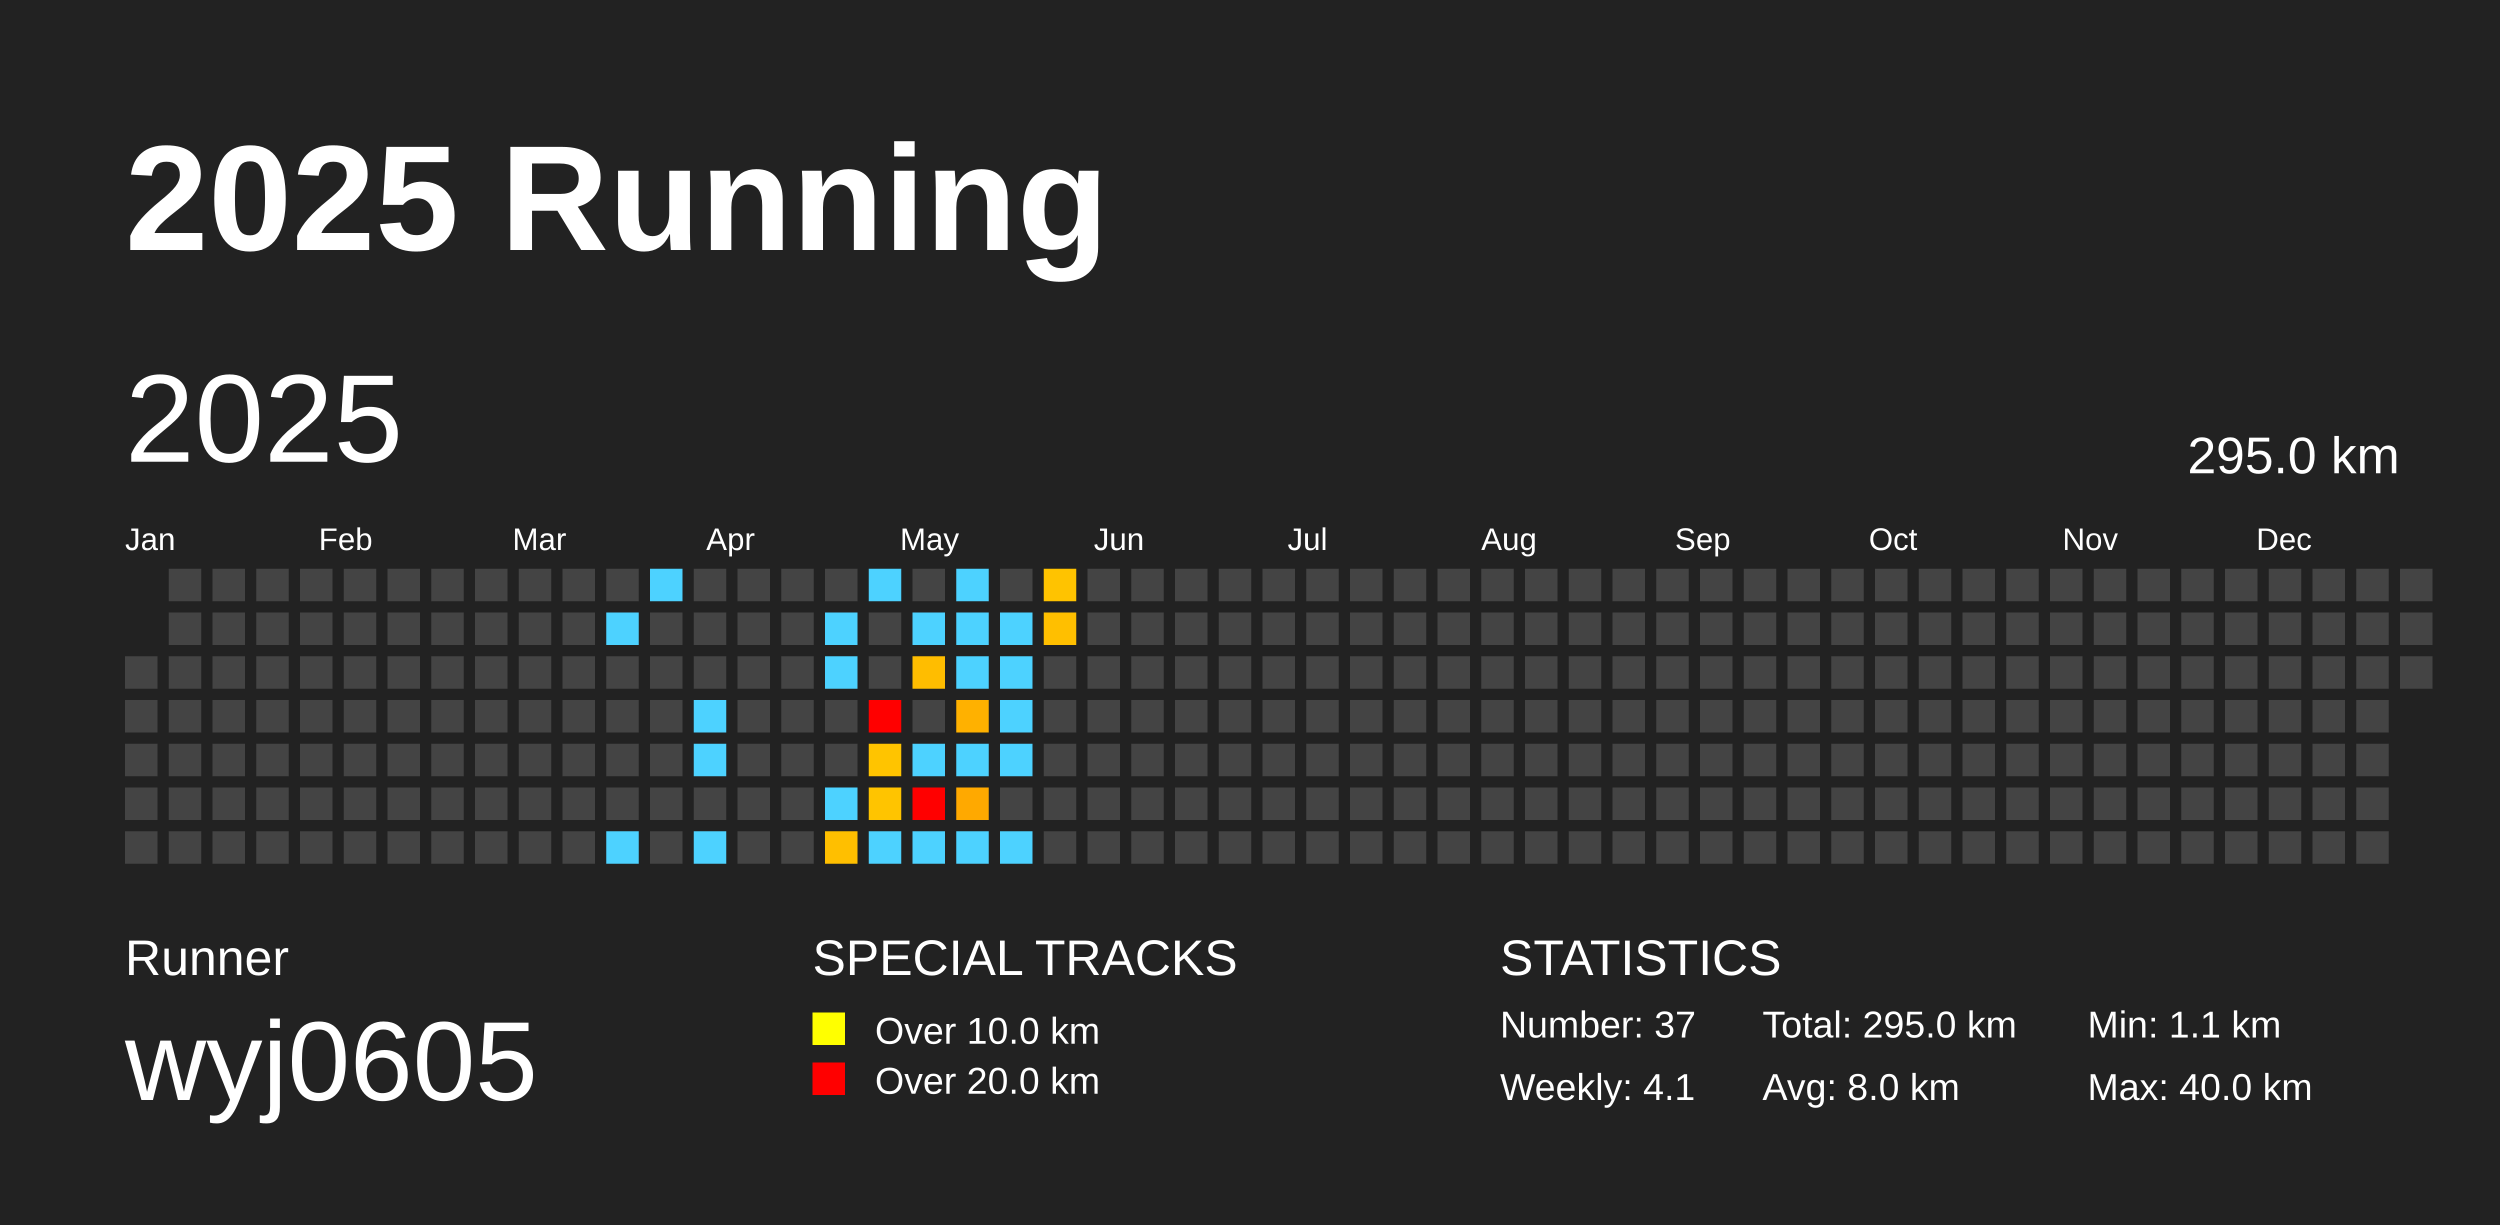
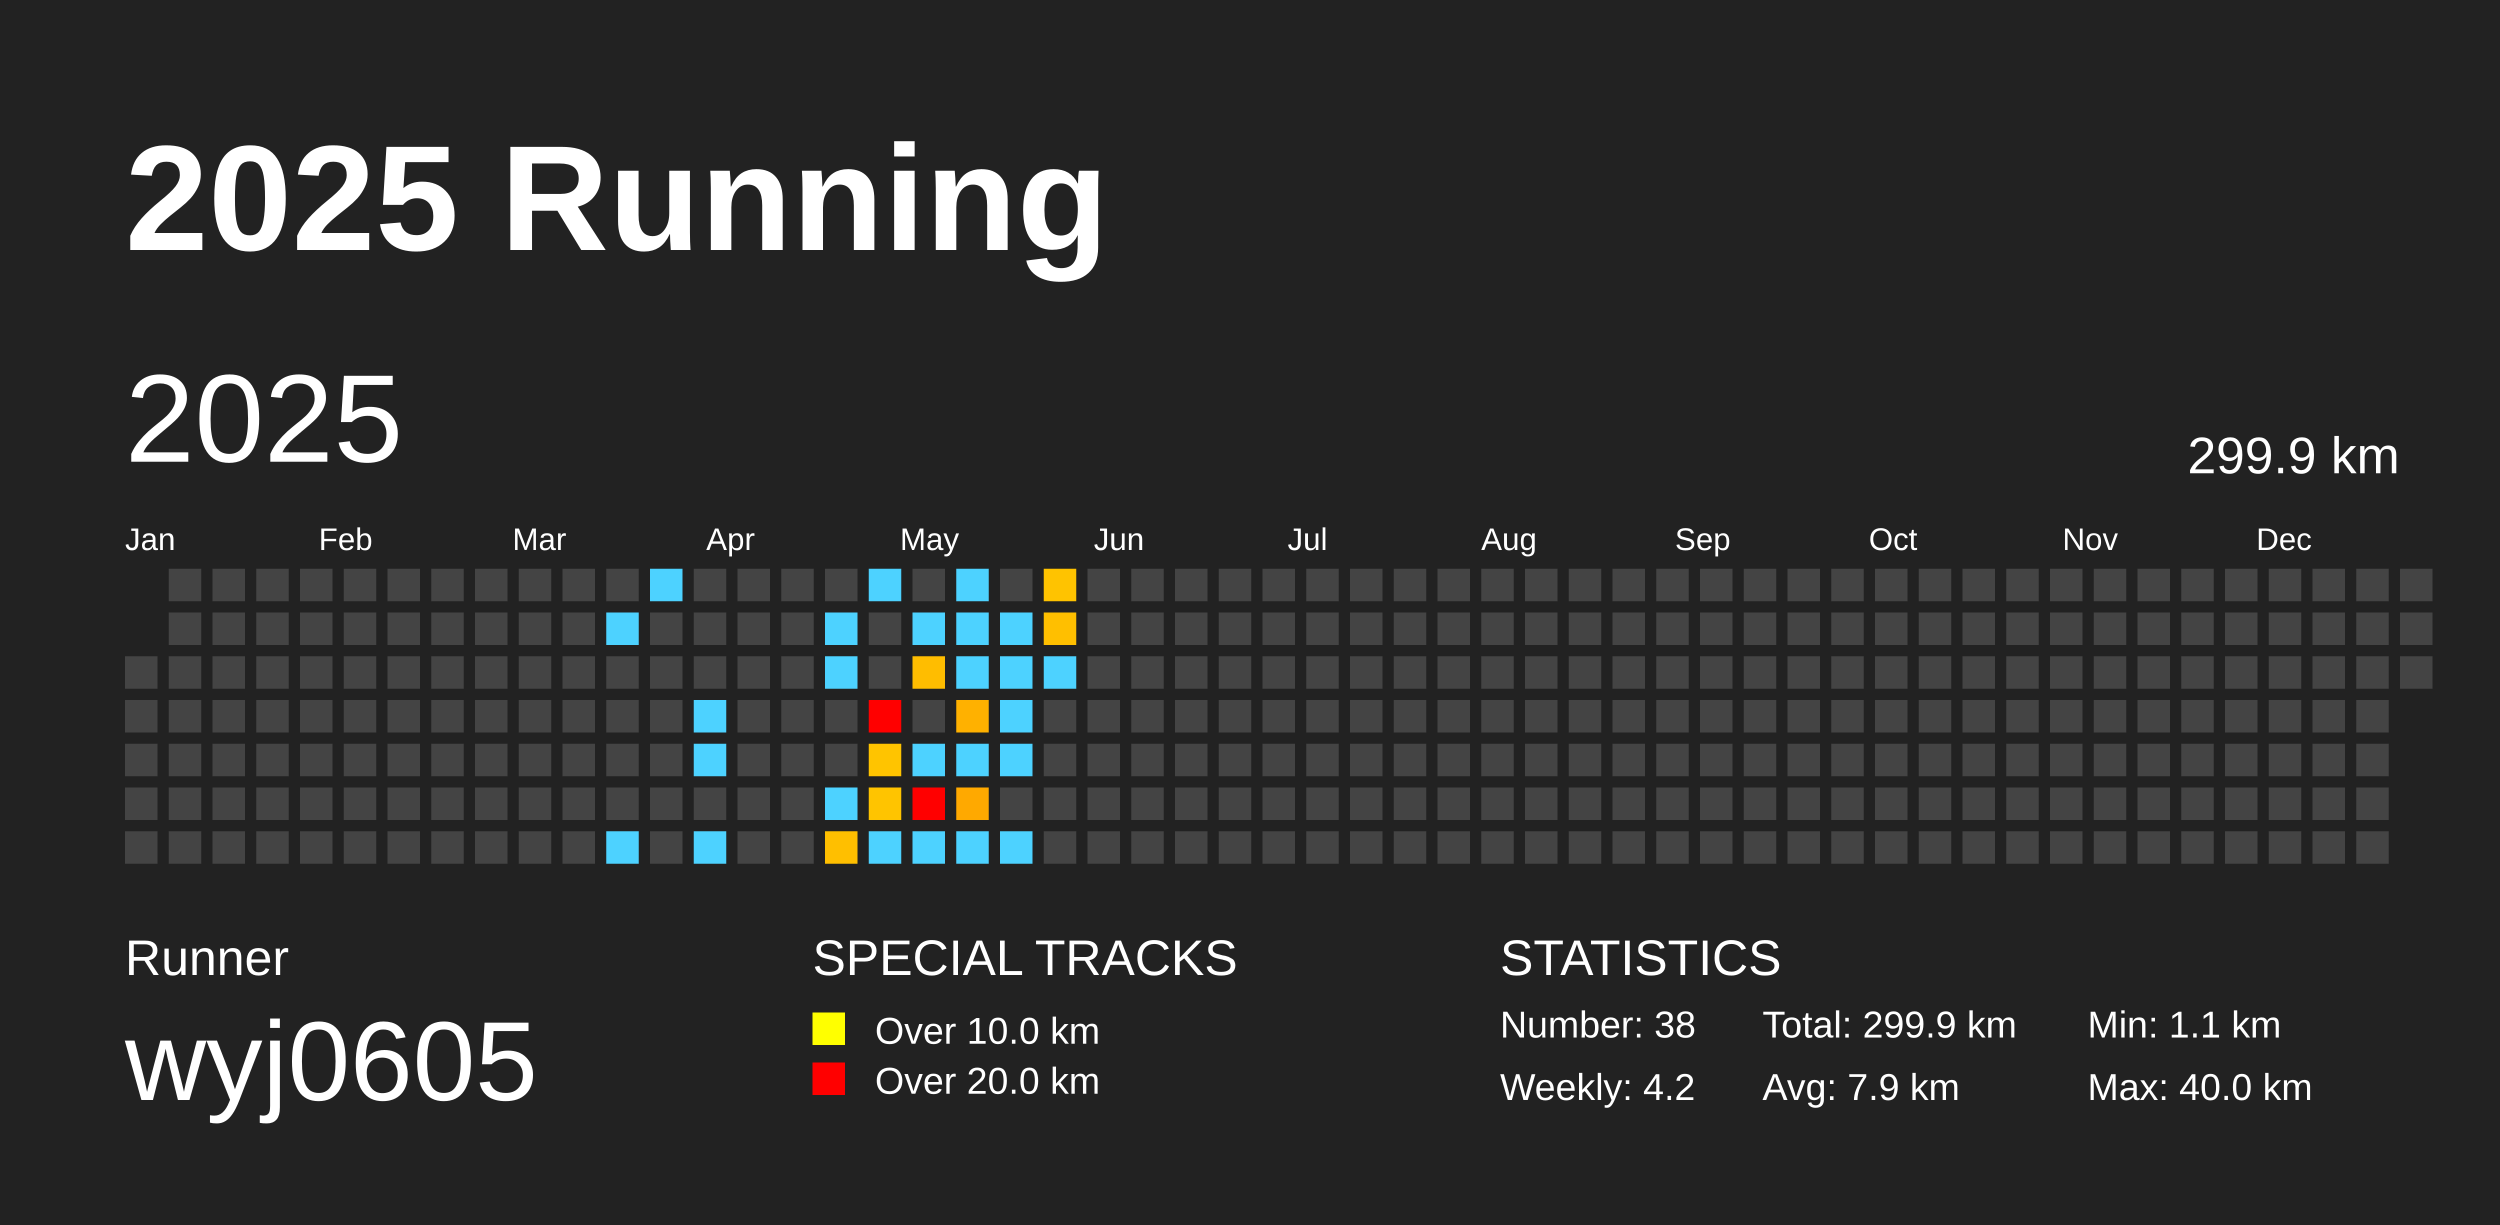
<svg xmlns="http://www.w3.org/2000/svg" baseProfile="full" height="98mm" version="1.1" viewBox="0,0,200,98" width="200mm">
  <defs />
  <rect fill="#222222" height="98" width="200" x="0" y="0" />
  <text fill="#FFFFFF" style="font-size:12px; font-family:Arial; font-weight:bold;" x="10" y="20">2025 Running</text>
  <text fill="#FFFFFF" style="font-size:4px; font-family:Arial" x="10" y="78">Runner</text>
  <text fill="#FFFFFF" style="font-size:9px; font-family:Arial" x="10" y="88">wyj0605</text>
  <text fill="#FFFFFF" style="font-size:4px; font-family:Arial" x="65" y="78">SPECIAL TRACKS</text>
  <rect fill="yellow" height="2.6" width="2.6" x="65" y="81" />
  <text fill="#FFFFFF" style="font-size:3px; font-family:Arial" x="70" y="83.5">Over 10.0 km</text>
  <rect fill="red" height="2.6" width="2.6" x="65" y="85" />
  <text fill="#FFFFFF" style="font-size:3px; font-family:Arial" x="70" y="87.5">Over 20.0 km</text>
  <text fill="#FFFFFF" style="font-size:4px; font-family:Arial" x="120" y="78">STATISTICS</text>
-   <text fill="#FFFFFF" style="font-size:3px; font-family:Arial" x="120" y="83">Number: 37</text>
-   <text fill="#FFFFFF" style="font-size:3px; font-family:Arial" x="120" y="88">Weekly: 4.1</text>
-   <text fill="#FFFFFF" style="font-size:3px; font-family:Arial" x="141" y="83">Total: 295.0 km</text>
-   <text fill="#FFFFFF" style="font-size:3px; font-family:Arial" x="141" y="88">Avg: 8.0 km</text>
+   <text fill="#FFFFFF" style="font-size:3px; font-family:Arial" x="120" y="83">Number: 38</text>
+   <text fill="#FFFFFF" style="font-size:3px; font-family:Arial" x="120" y="88">Weekly: 4.2</text>
+   <text fill="#FFFFFF" style="font-size:3px; font-family:Arial" x="141" y="83">Total: 299.9 km</text>
+   <text fill="#FFFFFF" style="font-size:3px; font-family:Arial" x="141" y="88">Avg: 7.9 km</text>
  <text fill="#FFFFFF" style="font-size:3px; font-family:Arial" x="167" y="83">Min: 1.1 km</text>
  <text fill="#FFFFFF" style="font-size:3px; font-family:Arial" x="167" y="88">Max: 40.0 km</text>
  <text dominant-baseline="hanging" fill="#FFFFFF" style="font-size:10.0px; font-family:Arial;" x="10" y="30">2025</text>
-   <text dominant-baseline="hanging" fill="#FFFFFF" style="font-size:4.125px; font-family:Arial;" x="175" y="35">295.0 km</text>
+   <text dominant-baseline="hanging" fill="#FFFFFF" style="font-size:4.125px; font-family:Arial;" x="175" y="35">299.9 km</text>
  <text fill="#FFFFFF" style="font-size:2.5px; font-family:Arial" x="10.0" y="44">Jan</text>
  <text fill="#FFFFFF" style="font-size:2.5px; font-family:Arial" x="25.5" y="44">Feb</text>
  <text fill="#FFFFFF" style="font-size:2.5px; font-family:Arial" x="41.0" y="44">Mar</text>
  <text fill="#FFFFFF" style="font-size:2.5px; font-family:Arial" x="56.5" y="44">Apr</text>
  <text fill="#FFFFFF" style="font-size:2.5px; font-family:Arial" x="72.0" y="44">May</text>
  <text fill="#FFFFFF" style="font-size:2.5px; font-family:Arial" x="87.5" y="44">Jun</text>
  <text fill="#FFFFFF" style="font-size:2.5px; font-family:Arial" x="103.0" y="44">Jul</text>
  <text fill="#FFFFFF" style="font-size:2.5px; font-family:Arial" x="118.5" y="44">Aug</text>
  <text fill="#FFFFFF" style="font-size:2.5px; font-family:Arial" x="134.0" y="44">Sep</text>
  <text fill="#FFFFFF" style="font-size:2.5px; font-family:Arial" x="149.5" y="44">Oct</text>
  <text fill="#FFFFFF" style="font-size:2.5px; font-family:Arial" x="165.0" y="44">Nov</text>
  <text fill="#FFFFFF" style="font-size:2.5px; font-family:Arial" x="180.5" y="44">Dec</text>
  <rect fill="#444444" height="2.6" width="2.6" x="10.0" y="52.5" />
  <rect fill="#444444" height="2.6" width="2.6" x="10.0" y="56.0" />
  <rect fill="#444444" height="2.6" width="2.6" x="10.0" y="59.5" />
  <rect fill="#444444" height="2.6" width="2.6" x="10.0" y="63.0" />
  <rect fill="#444444" height="2.6" width="2.6" x="10.0" y="66.5" />
  <rect fill="#444444" height="2.6" width="2.6" x="13.5" y="45.5" />
  <rect fill="#444444" height="2.6" width="2.6" x="13.5" y="49.0" />
  <rect fill="#444444" height="2.6" width="2.6" x="13.5" y="52.5" />
  <rect fill="#444444" height="2.6" width="2.6" x="13.5" y="56.0" />
  <rect fill="#444444" height="2.6" width="2.6" x="13.5" y="59.5" />
  <rect fill="#444444" height="2.6" width="2.6" x="13.5" y="63.0" />
  <rect fill="#444444" height="2.6" width="2.6" x="13.5" y="66.5" />
  <rect fill="#444444" height="2.6" width="2.6" x="17.0" y="45.5" />
  <rect fill="#444444" height="2.6" width="2.6" x="17.0" y="49.0" />
  <rect fill="#444444" height="2.6" width="2.6" x="17.0" y="52.5" />
  <rect fill="#444444" height="2.6" width="2.6" x="17.0" y="56.0" />
  <rect fill="#444444" height="2.6" width="2.6" x="17.0" y="59.5" />
  <rect fill="#444444" height="2.6" width="2.6" x="17.0" y="63.0" />
  <rect fill="#444444" height="2.6" width="2.6" x="17.0" y="66.5" />
  <rect fill="#444444" height="2.6" width="2.6" x="20.5" y="45.5" />
  <rect fill="#444444" height="2.6" width="2.6" x="20.5" y="49.0" />
  <rect fill="#444444" height="2.6" width="2.6" x="20.5" y="52.5" />
  <rect fill="#444444" height="2.6" width="2.6" x="20.5" y="56.0" />
  <rect fill="#444444" height="2.6" width="2.6" x="20.5" y="59.5" />
  <rect fill="#444444" height="2.6" width="2.6" x="20.5" y="63.0" />
  <rect fill="#444444" height="2.6" width="2.6" x="20.5" y="66.5" />
  <rect fill="#444444" height="2.6" width="2.6" x="24.0" y="45.5" />
  <rect fill="#444444" height="2.6" width="2.6" x="24.0" y="49.0" />
  <rect fill="#444444" height="2.6" width="2.6" x="24.0" y="52.5" />
  <rect fill="#444444" height="2.6" width="2.6" x="24.0" y="56.0" />
  <rect fill="#444444" height="2.6" width="2.6" x="24.0" y="59.5" />
  <rect fill="#444444" height="2.6" width="2.6" x="24.0" y="63.0" />
  <rect fill="#444444" height="2.6" width="2.6" x="24.0" y="66.5" />
  <rect fill="#444444" height="2.6" width="2.6" x="27.5" y="45.5" />
  <rect fill="#444444" height="2.6" width="2.6" x="27.5" y="49.0" />
  <rect fill="#444444" height="2.6" width="2.6" x="27.5" y="52.5" />
  <rect fill="#444444" height="2.6" width="2.6" x="27.5" y="56.0" />
  <rect fill="#444444" height="2.6" width="2.6" x="27.5" y="59.5" />
  <rect fill="#444444" height="2.6" width="2.6" x="27.5" y="63.0" />
  <rect fill="#444444" height="2.6" width="2.6" x="27.5" y="66.5" />
  <rect fill="#444444" height="2.6" width="2.6" x="31.0" y="45.5" />
  <rect fill="#444444" height="2.6" width="2.6" x="31.0" y="49.0" />
  <rect fill="#444444" height="2.6" width="2.6" x="31.0" y="52.5" />
  <rect fill="#444444" height="2.6" width="2.6" x="31.0" y="56.0" />
  <rect fill="#444444" height="2.6" width="2.6" x="31.0" y="59.5" />
  <rect fill="#444444" height="2.6" width="2.6" x="31.0" y="63.0" />
  <rect fill="#444444" height="2.6" width="2.6" x="31.0" y="66.5" />
  <rect fill="#444444" height="2.6" width="2.6" x="34.5" y="45.5" />
  <rect fill="#444444" height="2.6" width="2.6" x="34.5" y="49.0" />
  <rect fill="#444444" height="2.6" width="2.6" x="34.5" y="52.5" />
  <rect fill="#444444" height="2.6" width="2.6" x="34.5" y="56.0" />
  <rect fill="#444444" height="2.6" width="2.6" x="34.5" y="59.5" />
  <rect fill="#444444" height="2.6" width="2.6" x="34.5" y="63.0" />
  <rect fill="#444444" height="2.6" width="2.6" x="34.5" y="66.5" />
  <rect fill="#444444" height="2.6" width="2.6" x="38.0" y="45.5" />
  <rect fill="#444444" height="2.6" width="2.6" x="38.0" y="49.0" />
  <rect fill="#444444" height="2.6" width="2.6" x="38.0" y="52.5" />
  <rect fill="#444444" height="2.6" width="2.6" x="38.0" y="56.0" />
  <rect fill="#444444" height="2.6" width="2.6" x="38.0" y="59.5" />
  <rect fill="#444444" height="2.6" width="2.6" x="38.0" y="63.0" />
  <rect fill="#444444" height="2.6" width="2.6" x="38.0" y="66.5" />
  <rect fill="#444444" height="2.6" width="2.6" x="41.5" y="45.5" />
  <rect fill="#444444" height="2.6" width="2.6" x="41.5" y="49.0" />
  <rect fill="#444444" height="2.6" width="2.6" x="41.5" y="52.5" />
  <rect fill="#444444" height="2.6" width="2.6" x="41.5" y="56.0" />
  <rect fill="#444444" height="2.6" width="2.6" x="41.5" y="59.5" />
  <rect fill="#444444" height="2.6" width="2.6" x="41.5" y="63.0" />
  <rect fill="#444444" height="2.6" width="2.6" x="41.5" y="66.5" />
  <rect fill="#444444" height="2.6" width="2.6" x="45.0" y="45.5" />
  <rect fill="#444444" height="2.6" width="2.6" x="45.0" y="49.0" />
  <rect fill="#444444" height="2.6" width="2.6" x="45.0" y="52.5" />
  <rect fill="#444444" height="2.6" width="2.6" x="45.0" y="56.0" />
  <rect fill="#444444" height="2.6" width="2.6" x="45.0" y="59.5" />
  <rect fill="#444444" height="2.6" width="2.6" x="45.0" y="63.0" />
  <rect fill="#444444" height="2.6" width="2.6" x="45.0" y="66.5" />
  <rect fill="#444444" height="2.6" width="2.6" x="48.5" y="45.5" />
  <rect fill="#4dd2ff" height="2.6" width="2.6" x="48.5" y="49.0" />
  <rect fill="#444444" height="2.6" width="2.6" x="48.5" y="52.5" />
  <rect fill="#444444" height="2.6" width="2.6" x="48.5" y="56.0" />
  <rect fill="#444444" height="2.6" width="2.6" x="48.5" y="59.5" />
  <rect fill="#444444" height="2.6" width="2.6" x="48.5" y="63.0" />
  <rect fill="#4dd2ff" height="2.6" width="2.6" x="48.5" y="66.5" />
  <rect fill="#4dd2ff" height="2.6" width="2.6" x="52.0" y="45.5" />
  <rect fill="#444444" height="2.6" width="2.6" x="52.0" y="49.0" />
  <rect fill="#444444" height="2.6" width="2.6" x="52.0" y="52.5" />
  <rect fill="#444444" height="2.6" width="2.6" x="52.0" y="56.0" />
  <rect fill="#444444" height="2.6" width="2.6" x="52.0" y="59.5" />
  <rect fill="#444444" height="2.6" width="2.6" x="52.0" y="63.0" />
  <rect fill="#444444" height="2.6" width="2.6" x="52.0" y="66.5" />
  <rect fill="#444444" height="2.6" width="2.6" x="55.5" y="45.5" />
  <rect fill="#444444" height="2.6" width="2.6" x="55.5" y="49.0" />
  <rect fill="#444444" height="2.6" width="2.6" x="55.5" y="52.5" />
  <rect fill="#4dd2ff" height="2.6" width="2.6" x="55.5" y="56.0" />
  <rect fill="#4dd2ff" height="2.6" width="2.6" x="55.5" y="59.5" />
  <rect fill="#444444" height="2.6" width="2.6" x="55.5" y="63.0" />
  <rect fill="#4dd2ff" height="2.6" width="2.6" x="55.5" y="66.5" />
  <rect fill="#444444" height="2.6" width="2.6" x="59.0" y="45.5" />
  <rect fill="#444444" height="2.6" width="2.6" x="59.0" y="49.0" />
  <rect fill="#444444" height="2.6" width="2.6" x="59.0" y="52.5" />
  <rect fill="#444444" height="2.6" width="2.6" x="59.0" y="56.0" />
  <rect fill="#444444" height="2.6" width="2.6" x="59.0" y="59.5" />
  <rect fill="#444444" height="2.6" width="2.6" x="59.0" y="63.0" />
  <rect fill="#444444" height="2.6" width="2.6" x="59.0" y="66.5" />
  <rect fill="#444444" height="2.6" width="2.6" x="62.5" y="45.5" />
  <rect fill="#444444" height="2.6" width="2.6" x="62.5" y="49.0" />
  <rect fill="#444444" height="2.6" width="2.6" x="62.5" y="52.5" />
  <rect fill="#444444" height="2.6" width="2.6" x="62.5" y="56.0" />
  <rect fill="#444444" height="2.6" width="2.6" x="62.5" y="59.5" />
  <rect fill="#444444" height="2.6" width="2.6" x="62.5" y="63.0" />
  <rect fill="#444444" height="2.6" width="2.6" x="62.5" y="66.5" />
  <rect fill="#444444" height="2.6" width="2.6" x="66.0" y="45.5" />
  <rect fill="#4dd2ff" height="2.6" width="2.6" x="66.0" y="49.0" />
  <rect fill="#4dd2ff" height="2.6" width="2.6" x="66.0" y="52.5" />
  <rect fill="#444444" height="2.6" width="2.6" x="66.0" y="56.0" />
  <rect fill="#444444" height="2.6" width="2.6" x="66.0" y="59.5" />
  <rect fill="#4dd2ff" height="2.6" width="2.6" x="66.0" y="63.0" />
  <rect fill="#ffbf00" height="2.6" width="2.6" x="66.0" y="66.5" />
  <rect fill="#4dd2ff" height="2.6" width="2.6" x="69.5" y="45.5" />
  <rect fill="#444444" height="2.6" width="2.6" x="69.5" y="49.0" />
  <rect fill="#444444" height="2.6" width="2.6" x="69.5" y="52.5" />
  <rect fill="red" height="2.6" width="2.6" x="69.5" y="56.0" />
  <rect fill="#ffc400" height="2.6" width="2.6" x="69.5" y="59.5" />
  <rect fill="#ffc400" height="2.6" width="2.6" x="69.5" y="63.0" />
  <rect fill="#4dd2ff" height="2.6" width="2.6" x="69.5" y="66.5" />
  <rect fill="#444444" height="2.6" width="2.6" x="73.0" y="45.5" />
  <rect fill="#4dd2ff" height="2.6" width="2.6" x="73.0" y="49.0" />
  <rect fill="#ffbd00" height="2.6" width="2.6" x="73.0" y="52.5" />
  <rect fill="#444444" height="2.6" width="2.6" x="73.0" y="56.0" />
  <rect fill="#4dd2ff" height="2.6" width="2.6" x="73.0" y="59.5" />
  <rect fill="red" height="2.6" width="2.6" x="73.0" y="63.0" />
  <rect fill="#4dd2ff" height="2.6" width="2.6" x="73.0" y="66.5" />
  <rect fill="#4dd2ff" height="2.6" width="2.6" x="76.5" y="45.5" />
  <rect fill="#4dd2ff" height="2.6" width="2.6" x="76.5" y="49.0" />
  <rect fill="#4dd2ff" height="2.6" width="2.6" x="76.5" y="52.5" />
  <rect fill="#ffb100" height="2.6" width="2.6" x="76.5" y="56.0" />
  <rect fill="#4dd2ff" height="2.6" width="2.6" x="76.5" y="59.5" />
  <rect fill="#ffa900" height="2.6" width="2.6" x="76.5" y="63.0" />
  <rect fill="#4dd2ff" height="2.6" width="2.6" x="76.5" y="66.5" />
  <rect fill="#444444" height="2.6" width="2.6" x="80.0" y="45.5" />
  <rect fill="#4dd2ff" height="2.6" width="2.6" x="80.0" y="49.0" />
  <rect fill="#4dd2ff" height="2.6" width="2.6" x="80.0" y="52.5" />
  <rect fill="#4dd2ff" height="2.6" width="2.6" x="80.0" y="56.0" />
  <rect fill="#4dd2ff" height="2.6" width="2.6" x="80.0" y="59.5" />
  <rect fill="#444444" height="2.6" width="2.6" x="80.0" y="63.0" />
  <rect fill="#4dd2ff" height="2.6" width="2.6" x="80.0" y="66.5" />
  <rect fill="#ffc300" height="2.6" width="2.6" x="83.5" y="45.5" />
  <rect fill="#ffbf00" height="2.6" width="2.6" x="83.5" y="49.0" />
-   <rect fill="#444444" height="2.6" width="2.6" x="83.5" y="52.5" />
+   <rect fill="#4dd2ff" height="2.6" width="2.6" x="83.5" y="52.5" />
  <rect fill="#444444" height="2.6" width="2.6" x="83.5" y="56.0" />
  <rect fill="#444444" height="2.6" width="2.6" x="83.5" y="59.5" />
  <rect fill="#444444" height="2.6" width="2.6" x="83.5" y="63.0" />
  <rect fill="#444444" height="2.6" width="2.6" x="83.5" y="66.5" />
  <rect fill="#444444" height="2.6" width="2.6" x="87.0" y="45.5" />
  <rect fill="#444444" height="2.6" width="2.6" x="87.0" y="49.0" />
  <rect fill="#444444" height="2.6" width="2.6" x="87.0" y="52.5" />
  <rect fill="#444444" height="2.6" width="2.6" x="87.0" y="56.0" />
  <rect fill="#444444" height="2.6" width="2.6" x="87.0" y="59.5" />
  <rect fill="#444444" height="2.6" width="2.6" x="87.0" y="63.0" />
  <rect fill="#444444" height="2.6" width="2.6" x="87.0" y="66.5" />
  <rect fill="#444444" height="2.6" width="2.6" x="90.5" y="45.5" />
  <rect fill="#444444" height="2.6" width="2.6" x="90.5" y="49.0" />
  <rect fill="#444444" height="2.6" width="2.6" x="90.5" y="52.5" />
  <rect fill="#444444" height="2.6" width="2.6" x="90.5" y="56.0" />
  <rect fill="#444444" height="2.6" width="2.6" x="90.5" y="59.5" />
  <rect fill="#444444" height="2.6" width="2.6" x="90.5" y="63.0" />
  <rect fill="#444444" height="2.6" width="2.6" x="90.5" y="66.5" />
  <rect fill="#444444" height="2.6" width="2.6" x="94.0" y="45.5" />
  <rect fill="#444444" height="2.6" width="2.6" x="94.0" y="49.0" />
  <rect fill="#444444" height="2.6" width="2.6" x="94.0" y="52.5" />
  <rect fill="#444444" height="2.6" width="2.6" x="94.0" y="56.0" />
  <rect fill="#444444" height="2.6" width="2.6" x="94.0" y="59.5" />
  <rect fill="#444444" height="2.6" width="2.6" x="94.0" y="63.0" />
  <rect fill="#444444" height="2.6" width="2.6" x="94.0" y="66.5" />
  <rect fill="#444444" height="2.6" width="2.6" x="97.5" y="45.5" />
  <rect fill="#444444" height="2.6" width="2.6" x="97.5" y="49.0" />
  <rect fill="#444444" height="2.6" width="2.6" x="97.5" y="52.5" />
  <rect fill="#444444" height="2.6" width="2.6" x="97.5" y="56.0" />
  <rect fill="#444444" height="2.6" width="2.6" x="97.5" y="59.5" />
  <rect fill="#444444" height="2.6" width="2.6" x="97.5" y="63.0" />
  <rect fill="#444444" height="2.6" width="2.6" x="97.5" y="66.5" />
  <rect fill="#444444" height="2.6" width="2.6" x="101.0" y="45.5" />
  <rect fill="#444444" height="2.6" width="2.6" x="101.0" y="49.0" />
  <rect fill="#444444" height="2.6" width="2.6" x="101.0" y="52.5" />
  <rect fill="#444444" height="2.6" width="2.6" x="101.0" y="56.0" />
  <rect fill="#444444" height="2.6" width="2.6" x="101.0" y="59.5" />
  <rect fill="#444444" height="2.6" width="2.6" x="101.0" y="63.0" />
  <rect fill="#444444" height="2.6" width="2.6" x="101.0" y="66.5" />
  <rect fill="#444444" height="2.6" width="2.6" x="104.5" y="45.5" />
  <rect fill="#444444" height="2.6" width="2.6" x="104.5" y="49.0" />
  <rect fill="#444444" height="2.6" width="2.6" x="104.5" y="52.5" />
  <rect fill="#444444" height="2.6" width="2.6" x="104.5" y="56.0" />
  <rect fill="#444444" height="2.6" width="2.6" x="104.5" y="59.5" />
  <rect fill="#444444" height="2.6" width="2.6" x="104.5" y="63.0" />
  <rect fill="#444444" height="2.6" width="2.6" x="104.5" y="66.5" />
  <rect fill="#444444" height="2.6" width="2.6" x="108.0" y="45.5" />
  <rect fill="#444444" height="2.6" width="2.6" x="108.0" y="49.0" />
  <rect fill="#444444" height="2.6" width="2.6" x="108.0" y="52.5" />
  <rect fill="#444444" height="2.6" width="2.6" x="108.0" y="56.0" />
  <rect fill="#444444" height="2.6" width="2.6" x="108.0" y="59.5" />
  <rect fill="#444444" height="2.6" width="2.6" x="108.0" y="63.0" />
  <rect fill="#444444" height="2.6" width="2.6" x="108.0" y="66.5" />
  <rect fill="#444444" height="2.6" width="2.6" x="111.5" y="45.5" />
  <rect fill="#444444" height="2.6" width="2.6" x="111.5" y="49.0" />
  <rect fill="#444444" height="2.6" width="2.6" x="111.5" y="52.5" />
  <rect fill="#444444" height="2.6" width="2.6" x="111.5" y="56.0" />
  <rect fill="#444444" height="2.6" width="2.6" x="111.5" y="59.5" />
  <rect fill="#444444" height="2.6" width="2.6" x="111.5" y="63.0" />
  <rect fill="#444444" height="2.6" width="2.6" x="111.5" y="66.5" />
  <rect fill="#444444" height="2.6" width="2.6" x="115.0" y="45.5" />
  <rect fill="#444444" height="2.6" width="2.6" x="115.0" y="49.0" />
  <rect fill="#444444" height="2.6" width="2.6" x="115.0" y="52.5" />
  <rect fill="#444444" height="2.6" width="2.6" x="115.0" y="56.0" />
  <rect fill="#444444" height="2.6" width="2.6" x="115.0" y="59.5" />
  <rect fill="#444444" height="2.6" width="2.6" x="115.0" y="63.0" />
  <rect fill="#444444" height="2.6" width="2.6" x="115.0" y="66.5" />
  <rect fill="#444444" height="2.6" width="2.6" x="118.5" y="45.5" />
  <rect fill="#444444" height="2.6" width="2.6" x="118.5" y="49.0" />
  <rect fill="#444444" height="2.6" width="2.6" x="118.5" y="52.5" />
  <rect fill="#444444" height="2.6" width="2.6" x="118.5" y="56.0" />
  <rect fill="#444444" height="2.6" width="2.6" x="118.5" y="59.5" />
  <rect fill="#444444" height="2.6" width="2.6" x="118.5" y="63.0" />
  <rect fill="#444444" height="2.6" width="2.6" x="118.5" y="66.5" />
  <rect fill="#444444" height="2.6" width="2.6" x="122.0" y="45.5" />
  <rect fill="#444444" height="2.6" width="2.6" x="122.0" y="49.0" />
  <rect fill="#444444" height="2.6" width="2.6" x="122.0" y="52.5" />
  <rect fill="#444444" height="2.6" width="2.6" x="122.0" y="56.0" />
  <rect fill="#444444" height="2.6" width="2.6" x="122.0" y="59.5" />
  <rect fill="#444444" height="2.6" width="2.6" x="122.0" y="63.0" />
  <rect fill="#444444" height="2.6" width="2.6" x="122.0" y="66.5" />
  <rect fill="#444444" height="2.6" width="2.6" x="125.5" y="45.5" />
  <rect fill="#444444" height="2.6" width="2.6" x="125.5" y="49.0" />
  <rect fill="#444444" height="2.6" width="2.6" x="125.5" y="52.5" />
  <rect fill="#444444" height="2.6" width="2.6" x="125.5" y="56.0" />
  <rect fill="#444444" height="2.6" width="2.6" x="125.5" y="59.5" />
  <rect fill="#444444" height="2.6" width="2.6" x="125.5" y="63.0" />
  <rect fill="#444444" height="2.6" width="2.6" x="125.5" y="66.5" />
  <rect fill="#444444" height="2.6" width="2.6" x="129.0" y="45.5" />
  <rect fill="#444444" height="2.6" width="2.6" x="129.0" y="49.0" />
  <rect fill="#444444" height="2.6" width="2.6" x="129.0" y="52.5" />
  <rect fill="#444444" height="2.6" width="2.6" x="129.0" y="56.0" />
  <rect fill="#444444" height="2.6" width="2.6" x="129.0" y="59.5" />
  <rect fill="#444444" height="2.6" width="2.6" x="129.0" y="63.0" />
  <rect fill="#444444" height="2.6" width="2.6" x="129.0" y="66.5" />
  <rect fill="#444444" height="2.6" width="2.6" x="132.5" y="45.5" />
  <rect fill="#444444" height="2.6" width="2.6" x="132.5" y="49.0" />
  <rect fill="#444444" height="2.6" width="2.6" x="132.5" y="52.5" />
  <rect fill="#444444" height="2.6" width="2.6" x="132.5" y="56.0" />
  <rect fill="#444444" height="2.6" width="2.6" x="132.5" y="59.5" />
  <rect fill="#444444" height="2.6" width="2.6" x="132.5" y="63.0" />
  <rect fill="#444444" height="2.6" width="2.6" x="132.5" y="66.5" />
  <rect fill="#444444" height="2.6" width="2.6" x="136.0" y="45.5" />
  <rect fill="#444444" height="2.6" width="2.6" x="136.0" y="49.0" />
  <rect fill="#444444" height="2.6" width="2.6" x="136.0" y="52.5" />
  <rect fill="#444444" height="2.6" width="2.6" x="136.0" y="56.0" />
  <rect fill="#444444" height="2.6" width="2.6" x="136.0" y="59.5" />
  <rect fill="#444444" height="2.6" width="2.6" x="136.0" y="63.0" />
  <rect fill="#444444" height="2.6" width="2.6" x="136.0" y="66.5" />
  <rect fill="#444444" height="2.6" width="2.6" x="139.5" y="45.5" />
  <rect fill="#444444" height="2.6" width="2.6" x="139.5" y="49.0" />
  <rect fill="#444444" height="2.6" width="2.6" x="139.5" y="52.5" />
  <rect fill="#444444" height="2.6" width="2.6" x="139.5" y="56.0" />
  <rect fill="#444444" height="2.6" width="2.6" x="139.5" y="59.5" />
  <rect fill="#444444" height="2.6" width="2.6" x="139.5" y="63.0" />
  <rect fill="#444444" height="2.6" width="2.6" x="139.5" y="66.5" />
  <rect fill="#444444" height="2.6" width="2.6" x="143.0" y="45.5" />
  <rect fill="#444444" height="2.6" width="2.6" x="143.0" y="49.0" />
  <rect fill="#444444" height="2.6" width="2.6" x="143.0" y="52.5" />
  <rect fill="#444444" height="2.6" width="2.6" x="143.0" y="56.0" />
  <rect fill="#444444" height="2.6" width="2.6" x="143.0" y="59.5" />
  <rect fill="#444444" height="2.6" width="2.6" x="143.0" y="63.0" />
  <rect fill="#444444" height="2.6" width="2.6" x="143.0" y="66.5" />
  <rect fill="#444444" height="2.6" width="2.6" x="146.5" y="45.5" />
  <rect fill="#444444" height="2.6" width="2.6" x="146.5" y="49.0" />
  <rect fill="#444444" height="2.6" width="2.6" x="146.5" y="52.5" />
  <rect fill="#444444" height="2.6" width="2.6" x="146.5" y="56.0" />
  <rect fill="#444444" height="2.6" width="2.6" x="146.5" y="59.5" />
  <rect fill="#444444" height="2.6" width="2.6" x="146.5" y="63.0" />
  <rect fill="#444444" height="2.6" width="2.6" x="146.5" y="66.5" />
  <rect fill="#444444" height="2.6" width="2.6" x="150.0" y="45.5" />
  <rect fill="#444444" height="2.6" width="2.6" x="150.0" y="49.0" />
  <rect fill="#444444" height="2.6" width="2.6" x="150.0" y="52.5" />
  <rect fill="#444444" height="2.6" width="2.6" x="150.0" y="56.0" />
  <rect fill="#444444" height="2.6" width="2.6" x="150.0" y="59.5" />
  <rect fill="#444444" height="2.6" width="2.6" x="150.0" y="63.0" />
  <rect fill="#444444" height="2.6" width="2.6" x="150.0" y="66.5" />
  <rect fill="#444444" height="2.6" width="2.6" x="153.5" y="45.5" />
  <rect fill="#444444" height="2.6" width="2.6" x="153.5" y="49.0" />
  <rect fill="#444444" height="2.6" width="2.6" x="153.5" y="52.5" />
  <rect fill="#444444" height="2.6" width="2.6" x="153.5" y="56.0" />
  <rect fill="#444444" height="2.6" width="2.6" x="153.5" y="59.5" />
  <rect fill="#444444" height="2.6" width="2.6" x="153.5" y="63.0" />
  <rect fill="#444444" height="2.6" width="2.6" x="153.5" y="66.5" />
  <rect fill="#444444" height="2.6" width="2.6" x="157.0" y="45.5" />
  <rect fill="#444444" height="2.6" width="2.6" x="157.0" y="49.0" />
  <rect fill="#444444" height="2.6" width="2.6" x="157.0" y="52.5" />
  <rect fill="#444444" height="2.6" width="2.6" x="157.0" y="56.0" />
  <rect fill="#444444" height="2.6" width="2.6" x="157.0" y="59.5" />
  <rect fill="#444444" height="2.6" width="2.6" x="157.0" y="63.0" />
  <rect fill="#444444" height="2.6" width="2.6" x="157.0" y="66.5" />
  <rect fill="#444444" height="2.6" width="2.6" x="160.5" y="45.5" />
  <rect fill="#444444" height="2.6" width="2.6" x="160.5" y="49.0" />
  <rect fill="#444444" height="2.6" width="2.6" x="160.5" y="52.5" />
  <rect fill="#444444" height="2.6" width="2.6" x="160.5" y="56.0" />
  <rect fill="#444444" height="2.6" width="2.6" x="160.5" y="59.5" />
  <rect fill="#444444" height="2.6" width="2.6" x="160.5" y="63.0" />
  <rect fill="#444444" height="2.6" width="2.6" x="160.5" y="66.5" />
  <rect fill="#444444" height="2.6" width="2.6" x="164.0" y="45.5" />
  <rect fill="#444444" height="2.6" width="2.6" x="164.0" y="49.0" />
  <rect fill="#444444" height="2.6" width="2.6" x="164.0" y="52.5" />
  <rect fill="#444444" height="2.6" width="2.6" x="164.0" y="56.0" />
  <rect fill="#444444" height="2.6" width="2.6" x="164.0" y="59.5" />
  <rect fill="#444444" height="2.6" width="2.6" x="164.0" y="63.0" />
  <rect fill="#444444" height="2.6" width="2.6" x="164.0" y="66.5" />
  <rect fill="#444444" height="2.6" width="2.6" x="167.5" y="45.5" />
  <rect fill="#444444" height="2.6" width="2.6" x="167.5" y="49.0" />
  <rect fill="#444444" height="2.6" width="2.6" x="167.5" y="52.5" />
  <rect fill="#444444" height="2.6" width="2.6" x="167.5" y="56.0" />
  <rect fill="#444444" height="2.6" width="2.6" x="167.5" y="59.5" />
  <rect fill="#444444" height="2.6" width="2.6" x="167.5" y="63.0" />
  <rect fill="#444444" height="2.6" width="2.6" x="167.5" y="66.5" />
  <rect fill="#444444" height="2.6" width="2.6" x="171.0" y="45.5" />
  <rect fill="#444444" height="2.6" width="2.6" x="171.0" y="49.0" />
  <rect fill="#444444" height="2.6" width="2.6" x="171.0" y="52.5" />
  <rect fill="#444444" height="2.6" width="2.6" x="171.0" y="56.0" />
  <rect fill="#444444" height="2.6" width="2.6" x="171.0" y="59.5" />
  <rect fill="#444444" height="2.6" width="2.6" x="171.0" y="63.0" />
  <rect fill="#444444" height="2.6" width="2.6" x="171.0" y="66.5" />
  <rect fill="#444444" height="2.6" width="2.6" x="174.5" y="45.5" />
  <rect fill="#444444" height="2.6" width="2.6" x="174.5" y="49.0" />
  <rect fill="#444444" height="2.6" width="2.6" x="174.5" y="52.5" />
  <rect fill="#444444" height="2.6" width="2.6" x="174.5" y="56.0" />
  <rect fill="#444444" height="2.6" width="2.6" x="174.5" y="59.5" />
  <rect fill="#444444" height="2.6" width="2.6" x="174.5" y="63.0" />
  <rect fill="#444444" height="2.6" width="2.6" x="174.5" y="66.5" />
  <rect fill="#444444" height="2.6" width="2.6" x="178.0" y="45.5" />
  <rect fill="#444444" height="2.6" width="2.6" x="178.0" y="49.0" />
  <rect fill="#444444" height="2.6" width="2.6" x="178.0" y="52.5" />
  <rect fill="#444444" height="2.6" width="2.6" x="178.0" y="56.0" />
  <rect fill="#444444" height="2.6" width="2.6" x="178.0" y="59.5" />
  <rect fill="#444444" height="2.6" width="2.6" x="178.0" y="63.0" />
  <rect fill="#444444" height="2.6" width="2.6" x="178.0" y="66.5" />
  <rect fill="#444444" height="2.6" width="2.6" x="181.5" y="45.5" />
  <rect fill="#444444" height="2.6" width="2.6" x="181.5" y="49.0" />
  <rect fill="#444444" height="2.6" width="2.6" x="181.5" y="52.5" />
  <rect fill="#444444" height="2.6" width="2.6" x="181.5" y="56.0" />
  <rect fill="#444444" height="2.6" width="2.6" x="181.5" y="59.5" />
  <rect fill="#444444" height="2.6" width="2.6" x="181.5" y="63.0" />
  <rect fill="#444444" height="2.6" width="2.6" x="181.5" y="66.5" />
  <rect fill="#444444" height="2.6" width="2.6" x="185.0" y="45.5" />
  <rect fill="#444444" height="2.6" width="2.6" x="185.0" y="49.0" />
  <rect fill="#444444" height="2.6" width="2.6" x="185.0" y="52.5" />
  <rect fill="#444444" height="2.6" width="2.6" x="185.0" y="56.0" />
  <rect fill="#444444" height="2.6" width="2.6" x="185.0" y="59.5" />
  <rect fill="#444444" height="2.6" width="2.6" x="185.0" y="63.0" />
  <rect fill="#444444" height="2.6" width="2.6" x="185.0" y="66.5" />
  <rect fill="#444444" height="2.6" width="2.6" x="188.5" y="45.5" />
  <rect fill="#444444" height="2.6" width="2.6" x="188.5" y="49.0" />
  <rect fill="#444444" height="2.6" width="2.6" x="188.5" y="52.5" />
  <rect fill="#444444" height="2.6" width="2.6" x="188.5" y="56.0" />
  <rect fill="#444444" height="2.6" width="2.6" x="188.5" y="59.5" />
  <rect fill="#444444" height="2.6" width="2.6" x="188.5" y="63.0" />
  <rect fill="#444444" height="2.6" width="2.6" x="188.5" y="66.5" />
  <rect fill="#444444" height="2.6" width="2.6" x="192.0" y="45.5" />
  <rect fill="#444444" height="2.6" width="2.6" x="192.0" y="49.0" />
  <rect fill="#444444" height="2.6" width="2.6" x="192.0" y="52.5" />
</svg>
